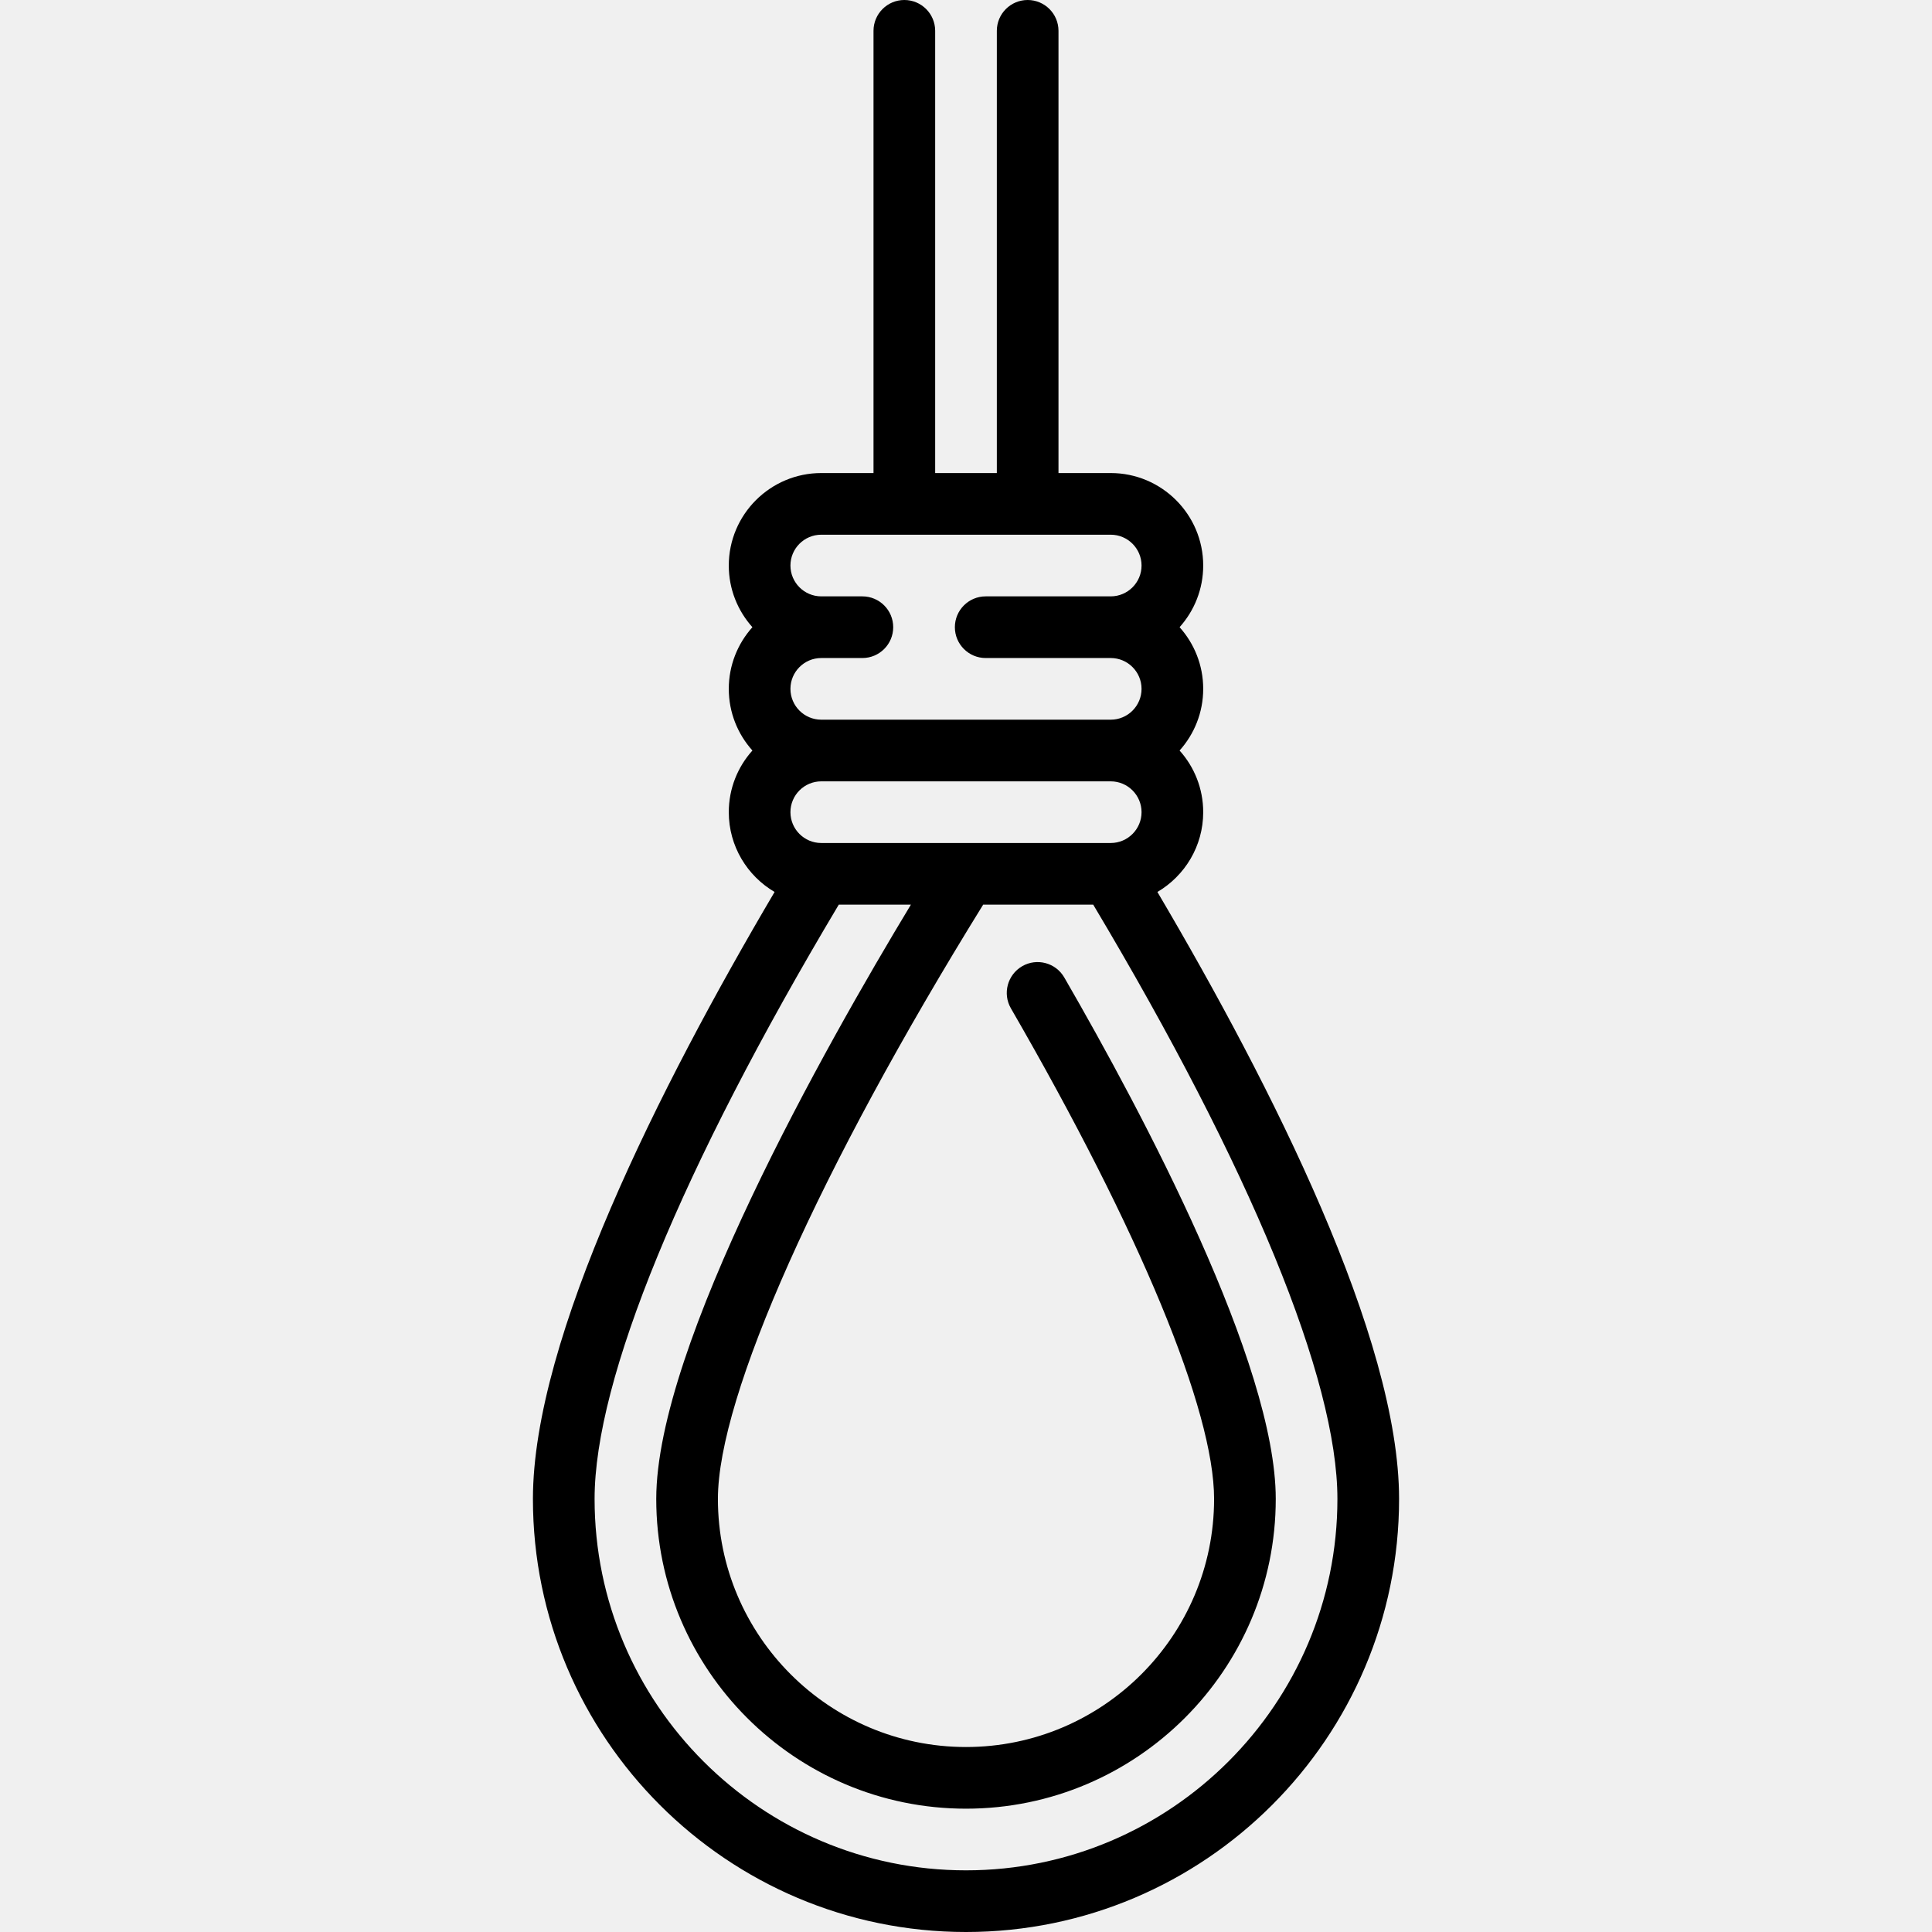
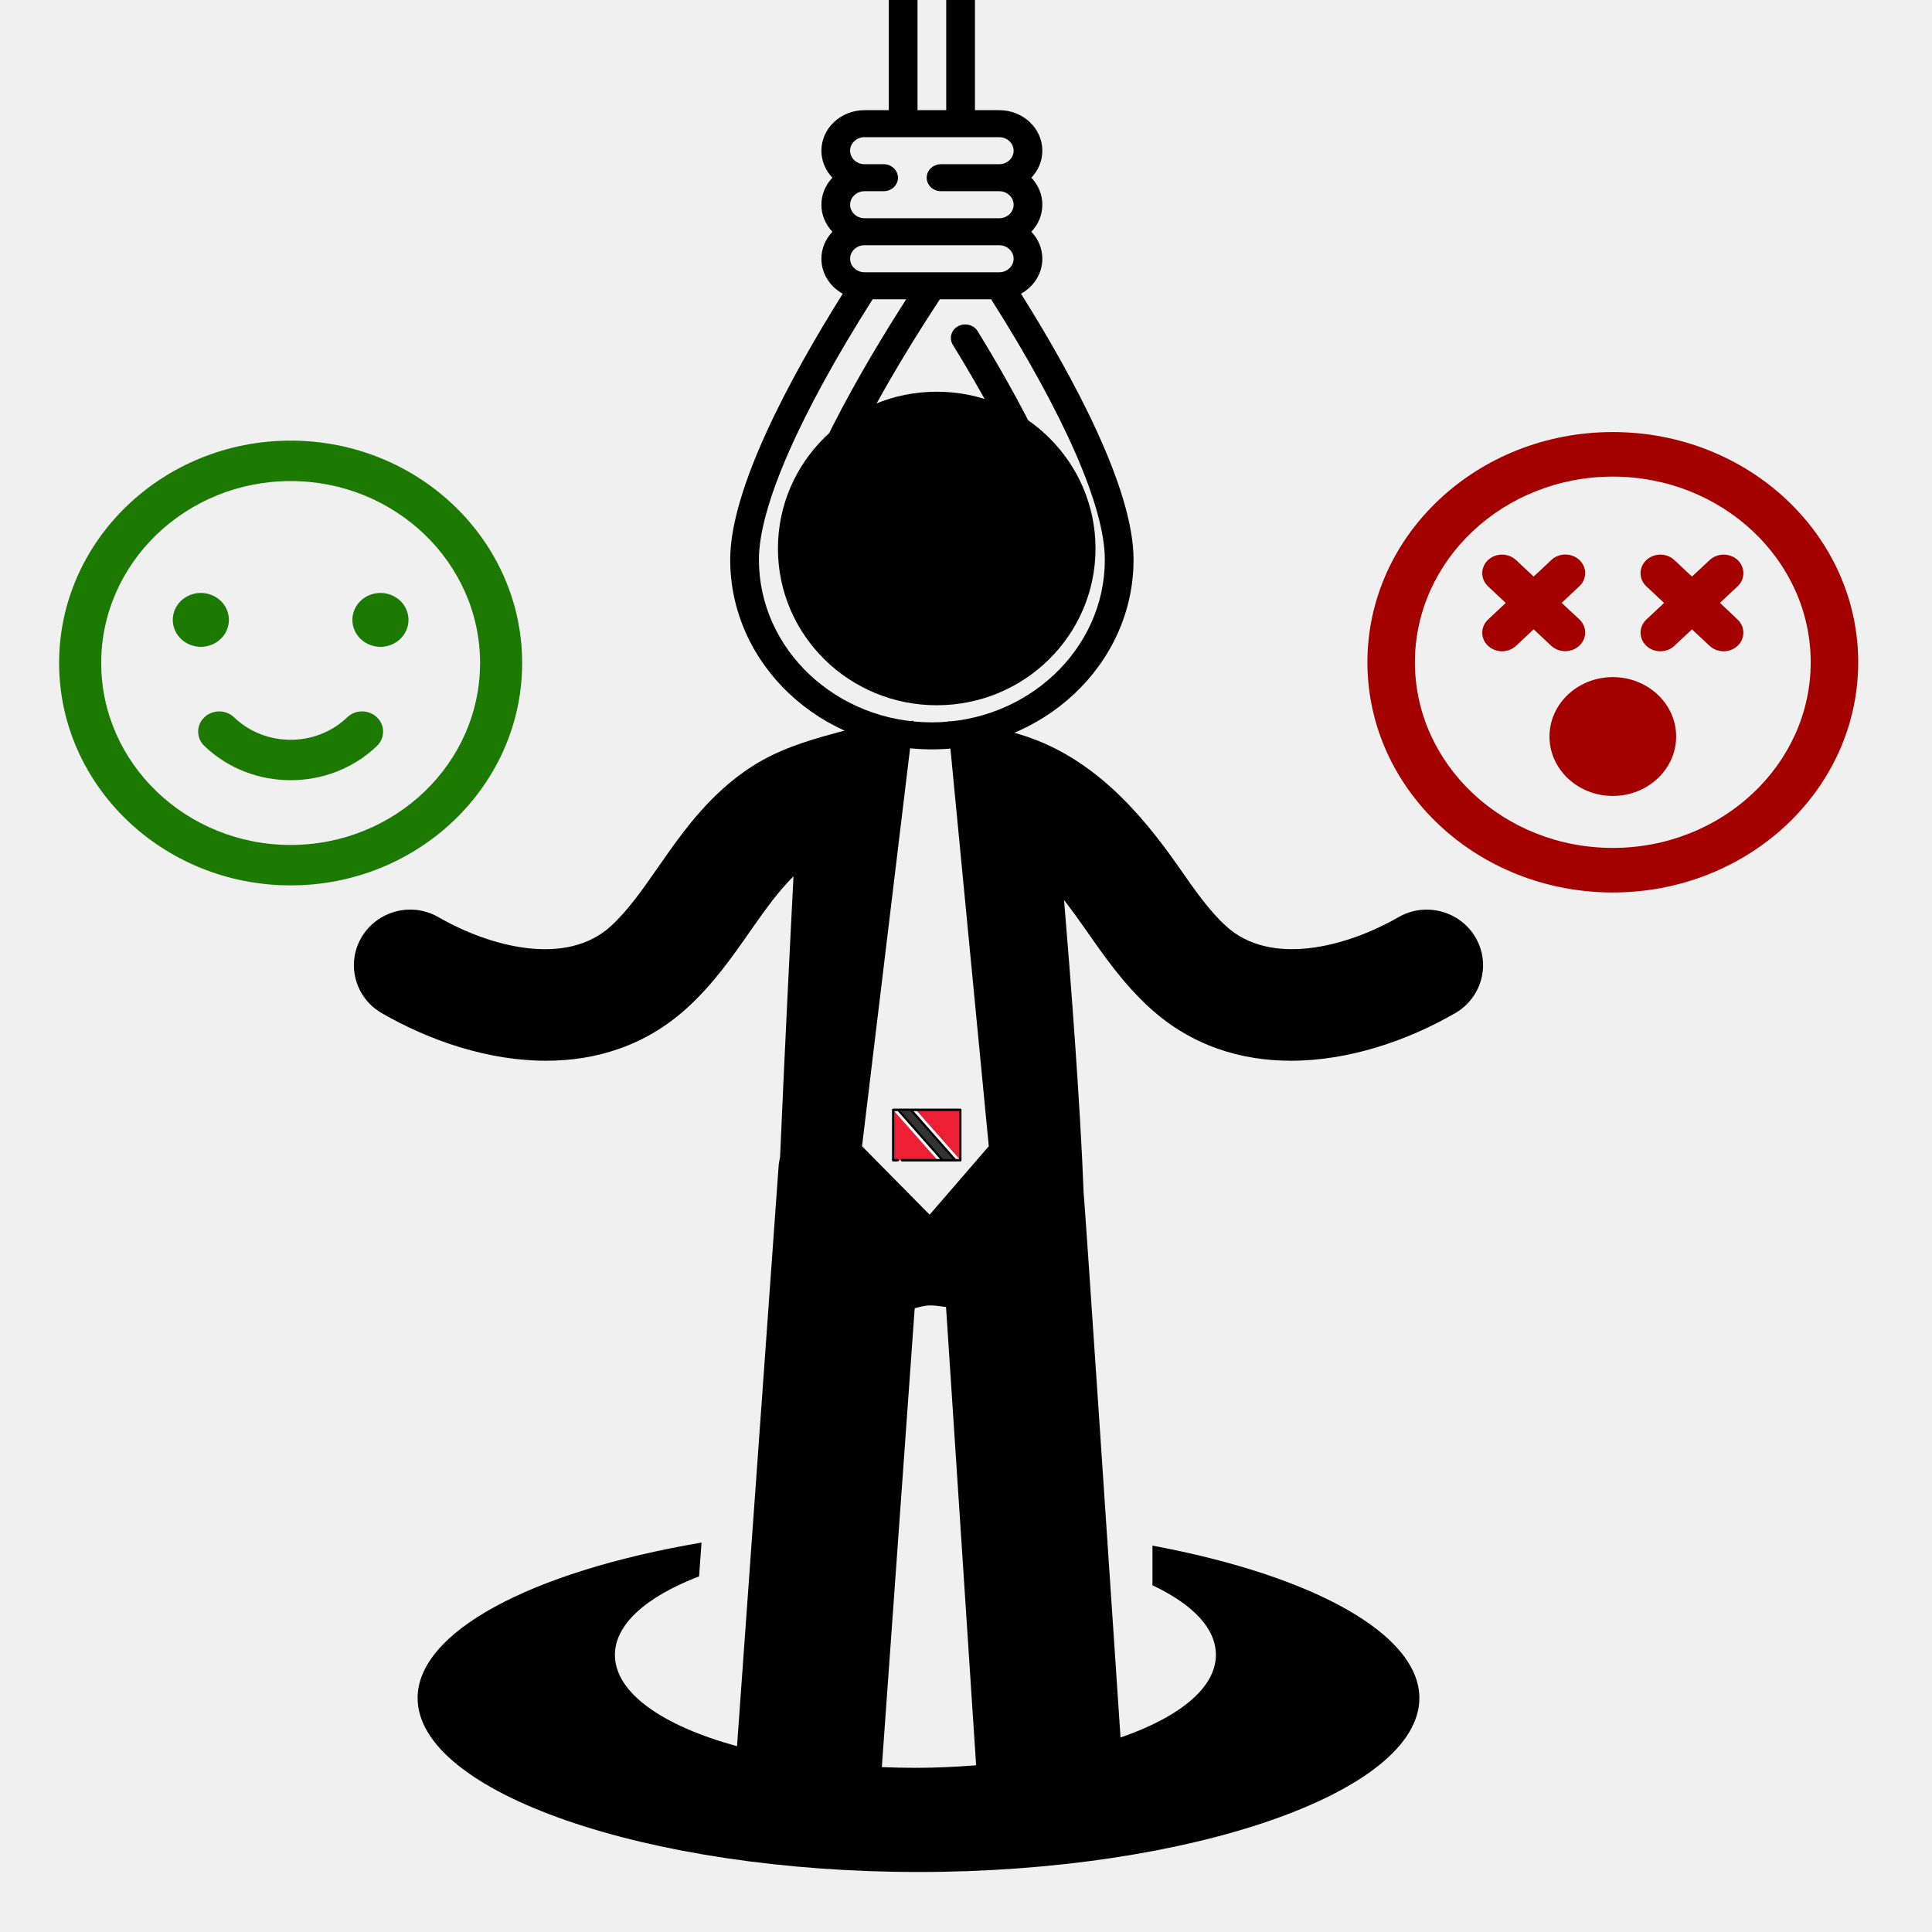
- <svg xmlns="http://www.w3.org/2000/svg" version="1.1" id="Capa_1" x="0px" y="0px" viewBox="0 0 470 470" style="enable-background:new 0 0 470 470;" xml:space="preserve">
-   <g>
-     <path d="M281.563,216.99c6.66-3.912,11.143-11.146,11.143-19.412c0-5.758-2.177-11.016-5.747-15c3.571-3.984,5.747-9.242,5.747-15   s-2.177-11.016-5.747-15c3.571-3.984,5.747-9.242,5.747-15c0-12.407-10.093-22.5-22.5-22.5H257.5V7.5c0-4.142-3.358-7.5-7.5-7.5   s-7.5,3.358-7.5,7.5v107.579h-15V7.5c0-4.142-3.358-7.5-7.5-7.5s-7.5,3.358-7.5,7.5v107.579h-12.708   c-12.407,0-22.5,10.093-22.5,22.5c0,5.758,2.177,11.016,5.747,15c-3.571,3.984-5.747,9.242-5.747,15s2.177,11.016,5.747,15   c-3.571,3.984-5.747,9.242-5.747,15c0,8.266,4.483,15.5,11.143,19.412c-27.912,47.338-58.789,108.545-58.789,147.656   C129.646,422.739,176.908,470,235,470s105.354-47.261,105.354-105.354C340.354,325.537,309.476,264.33,281.563,216.99z M235,455   c-49.821,0-90.354-40.532-90.354-90.354c0-29.091,21.078-80.342,59.401-144.568h17.548   c-20.776,34.383-61.949,107.249-61.949,144.568C159.646,406.197,193.45,440,235,440s75.354-33.803,75.354-75.354   c0-32.933-32.231-93.614-51.444-126.854c-2.073-3.586-6.659-4.813-10.247-2.74c-3.591,2.099-4.807,6.67-2.74,10.247   c31.414,54.349,49.431,97.849,49.431,119.347C295.354,397.925,268.279,425,235,425s-60.354-27.075-60.354-60.354   c0-24.986,24.667-80.172,64.529-144.568h0.457h26.319c38.324,64.227,59.403,115.479,59.403,144.568   C325.354,414.468,284.821,455,235,455z M192.292,137.579c0-4.136,3.364-7.5,7.5-7.5h70.414c4.136,0,7.5,3.364,7.5,7.5   s-3.364,7.5-7.5,7.5h-30.414c-4.142,0-7.5,3.358-7.5,7.5c0.001,4.143,3.358,7.5,7.5,7.5h30.414c4.136,0,7.5,3.364,7.5,7.5   s-3.364,7.5-7.5,7.5h-70.414c-4.136,0-7.5-3.364-7.5-7.5s3.364-7.5,7.5-7.5h10c4.142,0,7.499-3.357,7.5-7.499   c0-4.144-3.358-7.501-7.5-7.501h-10C195.657,145.079,192.292,141.714,192.292,137.579z M199.792,190.079h70.414   c4.136,0,7.5,3.364,7.5,7.5s-3.364,7.5-7.5,7.5h-70.414c-4.136,0-7.5-3.364-7.5-7.5S195.657,190.079,199.792,190.079z" />
+ <svg xmlns="http://www.w3.org/2000/svg" viewBox="0 0 500 500">
+   <g transform="matrix(0.478493, 0, 0, 0.478868, 47.87389, 101.3762)" style="">
+     <path d="M 320.704 84.744 C 320.704 37.934 359.159 0 406.608 0 C 454.037 0 492.469 37.934 492.469 84.744 C 492.469 131.576 454.035 169.444 406.608 169.444 C 359.159 169.444 320.704 131.576 320.704 84.744 Z M 697.917 294.813 C 689.432 280.49 670.79 275.629 656.282 284.006 C 628.428 300 587.303 310.894 563.095 288.823 C 553.926 280.49 545.985 269.096 537.596 257.031 C 516.242 226.41 490.808 198.025 454.143 186.002 C 440.744 181.619 426.68 179.101 412.576 178.147 L 434.744 407.77 L 402.756 444.77 L 366.19 407.77 L 393.967 177.887 C 385.395 178.191 376.857 179.059 368.425 180.578 C 364.541 181.273 360.71 182.119 356.912 183.117 C 341.601 187.154 325.771 191.537 311.904 199.371 C 285.743 214.215 269.868 236.936 255.849 257.032 C 247.451 269.098 239.486 280.491 230.339 288.824 C 206.131 310.894 164.996 300.044 137.153 284.007 C 122.634 275.609 104.015 280.491 95.519 294.814 C 87.023 309.115 91.938 327.496 106.446 335.851 C 132.205 350.717 163.911 361.567 195.27 361.567 C 222.332 361.567 249.155 353.494 271.67 332.943 C 285.808 320.052 296.073 305.339 305.99 291.124 C 313.845 279.883 321.073 269.835 329.135 261.893 C 327.79 287.696 324.632 349.935 321.854 413.737 C 321.594 415.148 321.214 416.538 321.106 418.011 L 298.58 732.01 C 258.346 721.007 232.532 703.212 232.532 682.683 C 232.532 666.537 248.667 651.52 278.051 640.236 L 279.386 621.964 C 185.886 637.893 125.816 670.64 125.816 705.991 C 125.816 756.968 249.872 800.002 396.714 800.002 C 543.568 800.002 667.634 756.968 667.634 705.991 C 667.634 671.854 611.384 640.061 523.266 623.613 L 523.266 645.032 C 545.662 655.666 557.577 668.555 557.577 682.683 C 557.577 700.13 538.546 716.06 506.004 727.324 C 500.59 646.224 486.442 434.594 486.039 432.901 C 484.248 384.549 478.736 313.912 475.459 274.675 C 479.409 279.84 483.348 285.265 487.449 291.125 C 497.367 305.339 507.641 320.053 521.769 332.944 C 544.294 353.495 571.108 361.568 598.179 361.568 C 629.516 361.568 661.234 350.717 686.97 335.852 C 701.508 327.496 706.414 309.115 697.917 294.813 Z M 395.084 743.707 C 388.921 743.707 382.866 743.555 376.898 743.316 L 394.681 495.311 C 397.612 494.531 400.508 493.791 403.014 493.791 C 405.954 493.791 408.777 494.312 411.629 494.66 L 427.894 742.338 C 417.025 743.186 406.077 743.707 395.084 743.707 Z" />
  </g>
-   <g>
- </g>
-   <g>
- </g>
-   <g>
- </g>
-   <g>
- </g>
-   <g>
- </g>
-   <g>
- </g>
-   <g>
- </g>
-   <g>
- </g>
-   <g>
- </g>
-   <g>
- </g>
-   <g>
- </g>
-   <g>
- </g>
-   <g>
- </g>
-   <g>
- </g>
-   <g>
- </g>
+   <g transform="matrix(0.339961, 0, 0, 0.365302, 78.85297, 214.6592)" style="" />
+   <g transform="matrix(0.339961, 0, 0, 0.365302, 78.85297, 214.6592)" style="" />
+   <g transform="matrix(0.339961, 0, 0, 0.365302, 78.85297, 214.6592)" style="" />
+   <g transform="matrix(0.339961, 0, 0, 0.365302, 78.85297, 214.6592)" style="" />
+   <g transform="matrix(0.339961, 0, 0, 0.365302, 78.85297, 214.6592)" style="" />
+   <g transform="matrix(0.339961, 0, 0, 0.365302, 78.85297, 214.6592)" style="" />
+   <g transform="matrix(0.339961, 0, 0, 0.365302, 78.85297, 214.6592)" style="" />
+   <g transform="matrix(0.339961, 0, 0, 0.365302, 78.85297, 214.6592)" style="" />
+   <g transform="matrix(0.339961, 0, 0, 0.365302, 78.85297, 214.6592)" style="" />
+   <g transform="matrix(0.339961, 0, 0, 0.365302, 78.85297, 214.6592)" style="" />
+   <g transform="matrix(0.339961, 0, 0, 0.365302, 78.85297, 214.6592)" style="" />
+   <g transform="matrix(0.339961, 0, 0, 0.365302, 78.85297, 214.6592)" style="" />
+   <g transform="matrix(0.339961, 0, 0, 0.365302, 78.85297, 214.6592)" style="" />
+   <g transform="matrix(0.339961, 0, 0, 0.365302, 78.85297, 214.6592)" style="" />
+   <g id="XMLID_92_" transform="matrix(0.363143, 0, 0, 0.348797, 15.2982, 114.0343)" style="">
+     <path id="XMLID_93_" d="M165,0C74.019,0,0,74.019,0,165s74.019,165,165,165s165-74.019,165-165S255.981,0,165,0z M165,300 c-74.439,0-135-60.561-135-135S90.561,30,165,30s135,60.561,135,135S239.439,300,165,300z" style="fill: rgb(28, 121, 2);" />
+     <path id="XMLID_104_" d="M205.306,205.305c-22.226,22.224-58.386,22.225-80.611,0.001c-5.857-5.858-15.355-5.858-21.213,0 c-5.858,5.858-5.858,15.355,0,21.213c16.963,16.963,39.236,25.441,61.519,25.441c22.276,0,44.56-8.482,61.519-25.441 c5.858-5.857,5.858-15.355,0-21.213C220.661,199.447,211.163,199.448,205.306,205.305z" style="fill: rgb(28, 121, 2);" />
+     <path id="XMLID_105_" d="M115.14,147.14c3.73-3.72,5.86-8.88,5.86-14.14c0-5.26-2.13-10.42-5.86-14.14 c-3.72-3.72-8.88-5.86-14.14-5.86c-5.271,0-10.42,2.14-14.141,5.86C83.13,122.58,81,127.74,81,133c0,5.26,2.13,10.42,5.859,14.14 C90.58,150.87,95.74,153,101,153S111.42,150.87,115.14,147.14z" style="fill: rgb(28, 121, 2);" />
+     <path id="XMLID_106_" d="M229,113c-5.26,0-10.42,2.14-14.141,5.86C211.14,122.58,209,127.73,209,133c0,5.27,2.14,10.42,5.859,14.14 C218.58,150.87,223.74,153,229,153s10.42-2.13,14.14-5.86c3.72-3.72,5.86-8.87,5.86-14.14c0-5.26-2.141-10.42-5.86-14.14 C239.42,115.14,234.26,113,229,113z" style="fill: rgb(28, 121, 2);" />
+   </g>
+   <path d="M 417.394 111.815 C 382.312 111.815 353.889 138.481 353.889 171.393 C 353.889 204.304 382.312 230.97 417.394 230.97 C 452.475 230.97 480.899 204.304 480.899 171.393 C 480.899 138.481 452.475 111.815 417.394 111.815 Z M 417.394 219.439 C 389.149 219.439 366.18 197.89 366.18 171.393 C 366.18 144.895 389.149 123.347 417.394 123.347 C 445.639 123.347 468.609 144.895 468.609 171.393 C 468.609 197.89 445.639 219.439 417.394 219.439 Z M 408.739 167.092 C 410.736 165.218 410.736 162.168 408.739 160.294 L 404.155 156.018 L 408.739 151.718 C 410.736 149.843 410.736 146.793 408.739 144.919 C 406.742 143.046 403.49 143.046 401.492 144.919 L 396.909 149.219 L 392.351 144.943 C 390.353 143.07 387.101 143.07 385.104 144.943 C 383.107 146.818 383.107 149.868 385.104 151.742 L 389.687 156.042 L 385.104 160.342 C 383.107 162.216 383.107 165.267 385.104 167.141 C 387.101 169.015 390.353 169.015 392.351 167.141 L 396.909 162.864 L 401.467 167.141 C 403.49 168.991 406.717 168.991 408.739 167.092 Z M 449.711 144.943 C 447.713 143.07 444.461 143.07 442.463 144.943 L 437.88 149.219 L 433.322 144.943 C 431.325 143.07 428.073 143.07 426.075 144.943 C 424.078 146.818 424.078 149.868 426.075 151.742 L 430.659 156.042 L 426.075 160.342 C 424.078 162.216 424.078 165.267 426.075 167.141 C 428.073 169.015 431.325 169.015 433.322 167.141 L 437.88 162.864 L 442.438 167.141 C 444.435 169.015 447.687 169.015 449.685 167.141 C 451.682 165.267 451.682 162.216 449.685 160.342 L 445.126 156.018 L 449.711 151.718 C 451.682 149.843 451.682 146.818 449.711 144.943 Z M 417.394 175.236 C 408.355 175.236 401.006 182.132 401.006 190.612 C 401.006 199.092 408.355 205.986 417.394 205.986 C 426.434 205.986 433.783 199.092 433.783 190.612 C 433.783 182.132 426.434 175.236 417.394 175.236 Z" style="fill: rgb(164, 0, 0);" />
+   <g transform="matrix(0.495418, 0, 0, 0.466095, 124.7454, -25.12623)" style="">
+     <path d="M281.563,216.99c6.66-3.912,11.143-11.146,11.143-19.412c0-5.758-2.177-11.016-5.747-15c3.571-3.984,5.747-9.242,5.747-15 s-2.177-11.016-5.747-15c3.571-3.984,5.747-9.242,5.747-15c0-12.407-10.093-22.5-22.5-22.5H257.5V7.5c0-4.142-3.358-7.5-7.5-7.5 s-7.5,3.358-7.5,7.5v107.579h-15V7.5c0-4.142-3.358-7.5-7.5-7.5s-7.5,3.358-7.5,7.5v107.579h-12.708 c-12.407,0-22.5,10.093-22.5,22.5c0,5.758,2.177,11.016,5.747,15c-3.571,3.984-5.747,9.242-5.747,15s2.177,11.016,5.747,15 c-3.571,3.984-5.747,9.242-5.747,15c0,8.266,4.483,15.5,11.143,19.412c-27.912,47.338-58.789,108.545-58.789,147.656 C129.646,422.739,176.908,470,235,470s105.354-47.261,105.354-105.354C340.354,325.537,309.476,264.33,281.563,216.99z M235,455 c-49.821,0-90.354-40.532-90.354-90.354c0-29.091,21.078-80.342,59.401-144.568h17.548 c-20.776,34.383-61.949,107.249-61.949,144.568C159.646,406.197,193.45,440,235,440s75.354-33.803,75.354-75.354 c0-32.933-32.231-93.614-51.444-126.854c-2.073-3.586-6.659-4.813-10.247-2.74c-3.591,2.099-4.807,6.67-2.74,10.247 c31.414,54.349,49.431,97.849,49.431,119.347C295.354,397.925,268.279,425,235,425s-60.354-27.075-60.354-60.354 c0-24.986,24.667-80.172,64.529-144.568h0.457h26.319c38.324,64.227,59.403,115.479,59.403,144.568 C325.354,414.468,284.821,455,235,455z M192.292,137.579c0-4.136,3.364-7.5,7.5-7.5h70.414c4.136,0,7.5,3.364,7.5,7.5 s-3.364,7.5-7.5,7.5h-30.414c-4.142,0-7.5,3.358-7.5,7.5c0.001,4.143,3.358,7.5,7.5,7.5h30.414c4.136,0,7.5,3.364,7.5,7.5 s-3.364,7.5-7.5,7.5h-70.414c-4.136,0-7.5-3.364-7.5-7.5s3.364-7.5,7.5-7.5h10c4.142,0,7.499-3.357,7.5-7.499 c0-4.144-3.358-7.501-7.5-7.501h-10C195.657,145.079,192.292,141.714,192.292,137.579z M199.792,190.079h70.414 c4.136,0,7.5,3.364,7.5,7.5s-3.364,7.5-7.5,7.5h-70.414c-4.136,0-7.5-3.364-7.5-7.5S195.657,190.079,199.792,190.079z" />
+   </g>
+   <g transform="matrix(0.495418, 0, 0, 0.466095, 227.3132, 151.098)" style="" />
+   <g transform="matrix(0.495418, 0, 0, 0.466095, 227.3132, 151.098)" style="" />
+   <g transform="matrix(0.495418, 0, 0, 0.466095, 227.3132, 151.098)" style="" />
+   <g transform="matrix(0.495418, 0, 0, 0.466095, 227.3132, 151.098)" style="" />
+   <g transform="matrix(0.495418, 0, 0, 0.466095, 227.3132, 151.098)" style="" />
+   <g transform="matrix(0.495418, 0, 0, 0.466095, 227.3132, 151.098)" style="" />
+   <g transform="matrix(0.495418, 0, 0, 0.466095, 227.3132, 151.098)" style="" />
+   <g transform="matrix(0.495418, 0, 0, 0.466095, 227.3132, 151.098)" style="" />
+   <g transform="matrix(0.495418, 0, 0, 0.466095, 227.3132, 151.098)" style="" />
+   <g transform="matrix(0.495418, 0, 0, 0.466095, 227.3132, 151.098)" style="" />
+   <g transform="matrix(0.495418, 0, 0, 0.466095, 227.3132, 151.098)" style="" />
+   <g transform="matrix(0.495418, 0, 0, 0.466095, 227.3132, 151.098)" style="" />
+   <g transform="matrix(0.495418, 0, 0, 0.466095, 227.3132, 151.098)" style="" />
+   <g transform="matrix(0.495418, 0, 0, 0.466095, 227.3132, 151.098)" style="" />
+   <g transform="matrix(0.495418, 0, 0, 0.466095, 227.3132, 151.098)" style="" />
+   <g transform="matrix(0.022467, 0, 0, 0.02525, 230.8566, 283.6502)" style="">
+     <path fill="#ED1F34" d="M76.419,659.064v-1c0-6.563-5.34-11.903-11.903-11.903H24.807V152.508l489.999,493.653H116.129 c-6.563,0-11.903,5.34-11.903,11.903v1H76.419z" />
+     <path fill="#ED1F34" d="M116.129,645.161h396.275L25.807,154.935v490.226h38.709c7.126,0,12.903,5.775,12.903,12.903h25.806 C103.226,650.937,109.003,645.161,116.129,645.161z" />
+     <polygon fill="#ED1F34" points="285.194,153.839 775.193,153.839 775.193,647.492 &#09;" />
+     <polygon fill="#ED1F34" points="774.193,645.065 774.193,154.839 287.596,154.839 &#09;" />
+     <polygon fill="#FFFFFF" points="552.723,645.161 66.027,154.839 25.807,154.839 25.807,154.935 512.404,645.161 &#09;" />
+     <polygon fill="#FFFFFF" points="247.276,154.839 733.975,645.161 774.193,645.161 774.193,645.065 287.596,154.839 &#09;" />
+     <polygon fill="#333333" points="588.668,646.161 99.983,153.839 211.333,153.839 700.015,646.161 &#09;" />
+     <polygon fill="#333333" points="697.613,645.161 210.916,154.839 102.385,154.839 589.084,645.161 &#09;" />
+     <path d="M787.097,129.032H12.903C5.777,129.032,0,134.808,0,141.936v516.129c0,7.128,5.777,12.903,12.903,12.903h51.613 c7.126,0,12.903-5.775,12.903-12.903s-5.777-12.903-12.903-12.903H25.807V154.935v-0.096h40.22l486.696,490.322h-40.318H116.129 c-7.126,0-12.903,5.775-12.903,12.903s5.777,12.903,12.903,12.903h670.968c7.128,0,12.903-5.775,12.903-12.903V141.936 C800,134.808,794.225,129.032,787.097,129.032z M774.193,645.065v0.096h-40.219L247.276,154.839h40.318h486.6V645.065z M210.916,154.839l486.697,490.322H589.084L102.385,154.839H210.916z" />
+   </g>
</svg>
